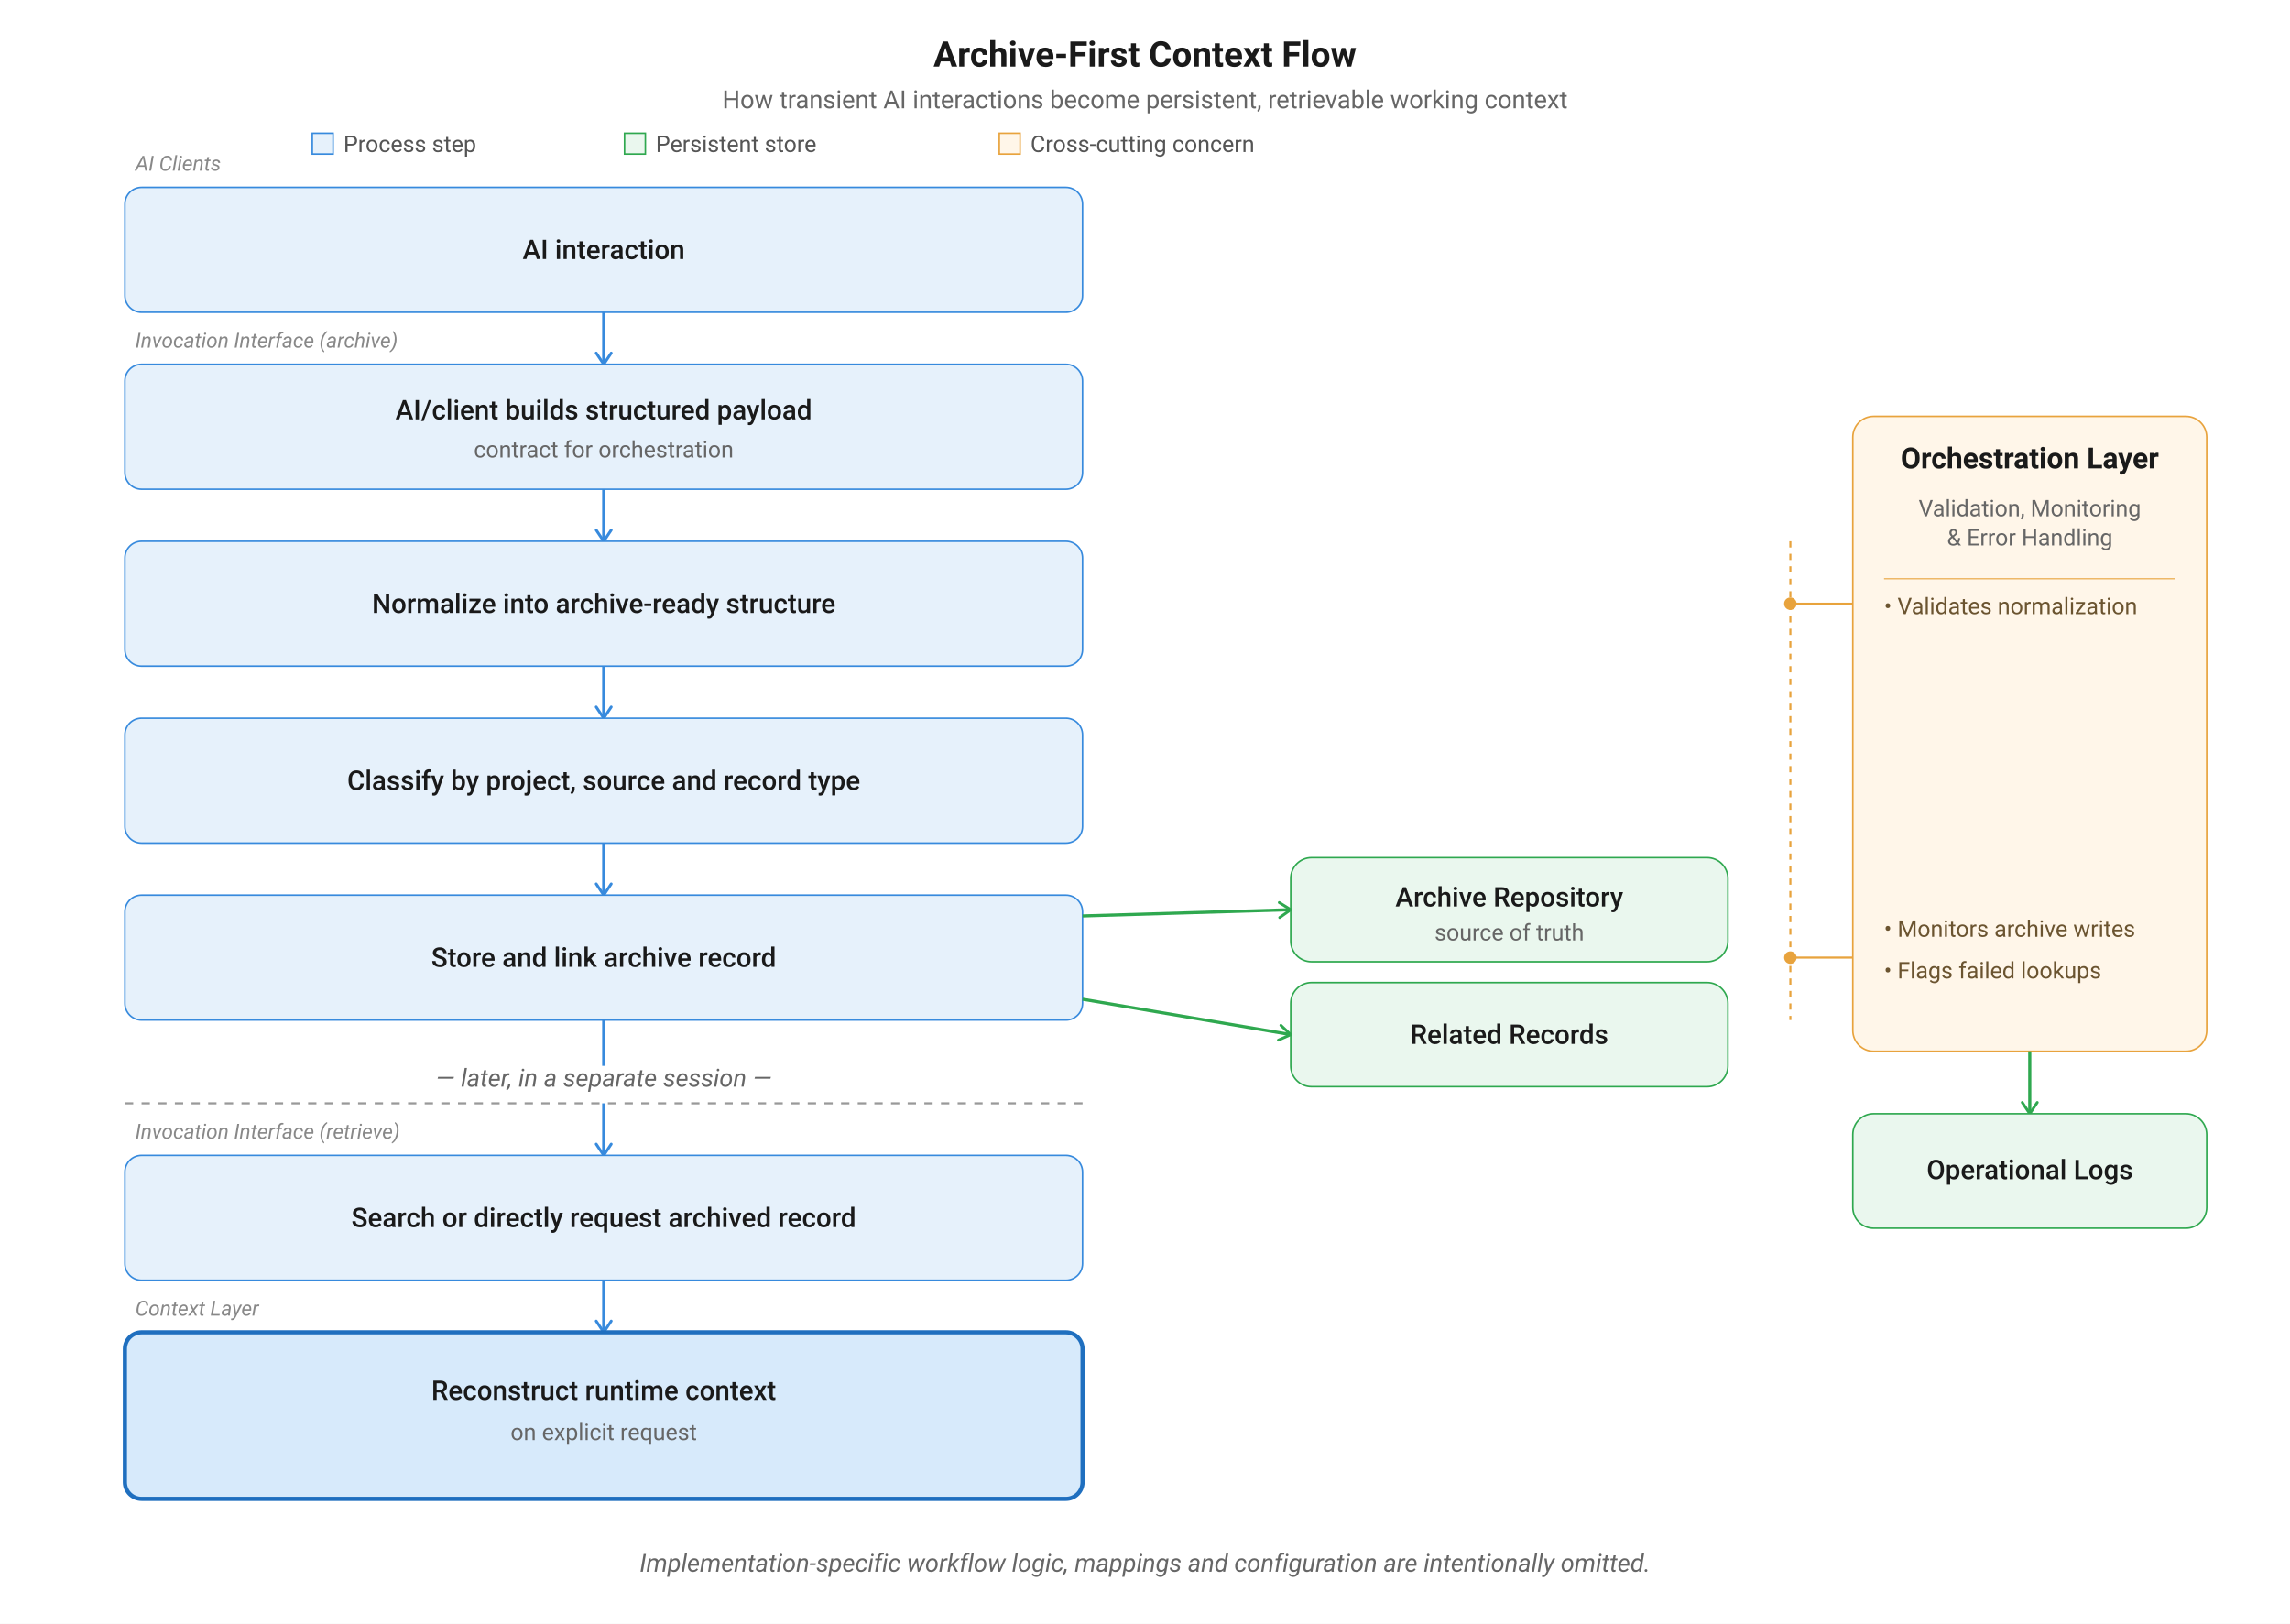
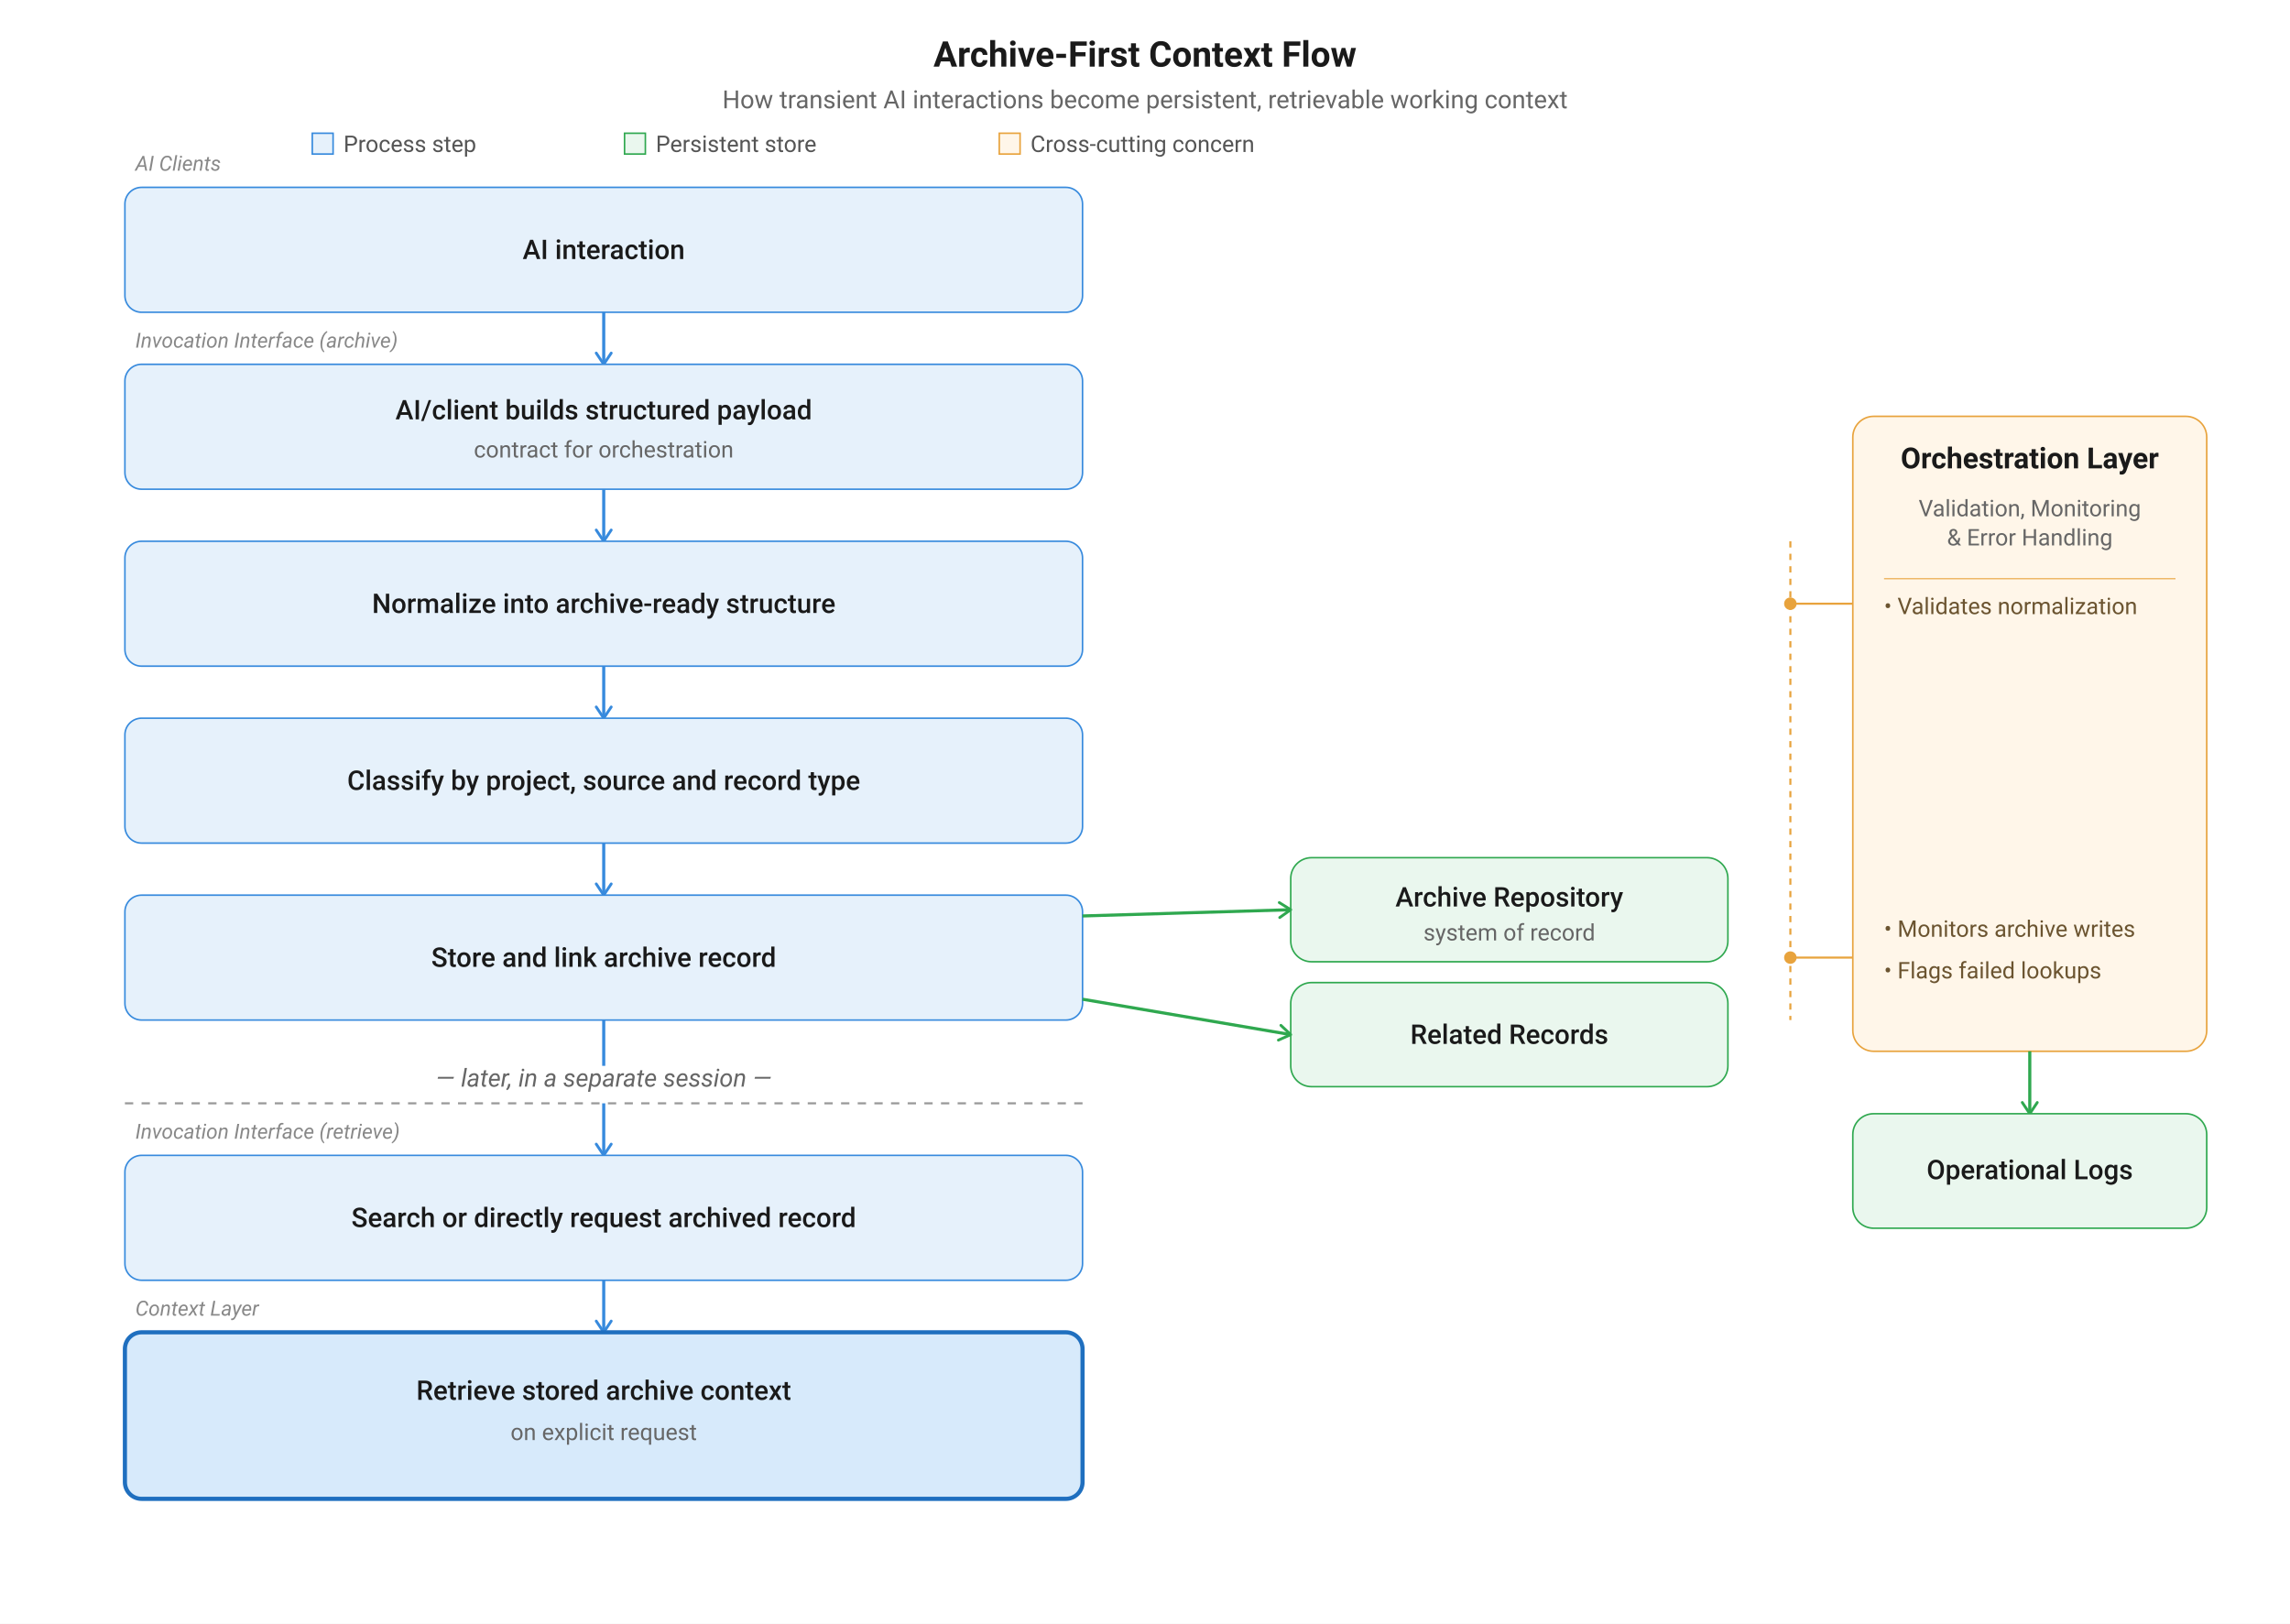
<svg xmlns="http://www.w3.org/2000/svg" width="1100" height="780" viewBox="0 0 1100 780">
  <defs>
    <marker id="arrowBlue" viewBox="0 0 10 10" refX="8" refY="5" markerWidth="6" markerHeight="6" orient="auto-start-reverse">
      <path d="M2 1L8 5L2 9" fill="none" stroke="#378ADD" stroke-width="1.5" stroke-linecap="round" stroke-linejoin="round" />
    </marker>
    <marker id="arrowGreen" viewBox="0 0 10 10" refX="8" refY="5" markerWidth="6" markerHeight="6" orient="auto-start-reverse">
      <path d="M2 1L8 5L2 9" fill="none" stroke="#2FA84F" stroke-width="1.5" stroke-linecap="round" stroke-linejoin="round" />
    </marker>
    <marker id="arrowAmber" viewBox="0 0 10 10" refX="8" refY="5" markerWidth="6" markerHeight="6" orient="auto-start-reverse">
      <path d="M2 1L8 5L2 9" fill="none" stroke="#E8A33D" stroke-width="1.5" stroke-linecap="round" stroke-linejoin="round" />
    </marker>
    <style>
    text { font-family: -apple-system, BlinkMacSystemFont, "Segoe UI", Roboto, "Helvetica Neue", Arial, sans-serif; }
    .th { font-size: 13px; font-weight: 500; fill: #1a1a1a; }
    .ts { font-size: 11px; font-weight: 400; fill: #666; }
    .title { font-size: 17px; font-weight: 600; fill: #1a1a1a; }
    .subtitle { font-size: 12px; font-weight: 400; fill: #666; }
    .legend { font-size: 11px; fill: #555; }
    .ann { font-size: 11px; fill: #6b5430; }
    .layertag { font-size: 10px; font-style: italic; fill: #888; }
    .blocktitle { font-size: 14px; font-weight: 600; fill: #1a1a1a; }
  </style>
  </defs>
  <rect width="1100" height="780" fill="#ffffff" />
  <text class="title" x="550" y="32" text-anchor="middle">Archive-First Context Flow</text>
  <text class="subtitle" x="550" y="52" text-anchor="middle">How transient AI interactions become persistent, retrievable working context</text>
  <rect x="150" y="64" width="10" height="10" fill="#E6F1FB" stroke="#378ADD" stroke-width="0.75" />
  <text class="legend" x="165" y="73">Process step</text>
  <rect x="300" y="64" width="10" height="10" fill="#EAF7EE" stroke="#2FA84F" stroke-width="0.75" />
  <text class="legend" x="315" y="73">Persistent store</text>
  <rect x="480" y="64" width="10" height="10" fill="#FFF6E9" stroke="#E8A33D" stroke-width="0.75" />
  <text class="legend" x="495" y="73">Cross-cutting concern</text>
  <text class="layertag" x="65" y="82">AI Clients</text>
  <rect x="60" y="90" width="460" height="60" rx="8" fill="#E6F1FB" stroke="#378ADD" stroke-width="0.75" />
  <text class="th" x="290" y="120" text-anchor="middle" dominant-baseline="central">AI interaction</text>
  <line x1="290" y1="150" x2="290" y2="175" stroke="#378ADD" stroke-width="1.5" marker-end="url(#arrowBlue)" />
  <text class="layertag" x="65" y="167">Invocation Interface (archive)</text>
  <rect x="60" y="175" width="460" height="60" rx="8" fill="#E6F1FB" stroke="#378ADD" stroke-width="0.75" />
  <text class="th" x="290" y="197" text-anchor="middle" dominant-baseline="central">AI/client builds structured payload</text>
  <text class="ts" x="290" y="216" text-anchor="middle" dominant-baseline="central">contract for orchestration</text>
  <line x1="290" y1="235" x2="290" y2="260" stroke="#378ADD" stroke-width="1.5" marker-end="url(#arrowBlue)" />
  <rect x="60" y="260" width="460" height="60" rx="8" fill="#E6F1FB" stroke="#378ADD" stroke-width="0.75" />
  <text class="th" x="290" y="290" text-anchor="middle" dominant-baseline="central">Normalize into archive-ready structure</text>
  <line x1="290" y1="320" x2="290" y2="345" stroke="#378ADD" stroke-width="1.5" marker-end="url(#arrowBlue)" />
  <rect x="60" y="345" width="460" height="60" rx="8" fill="#E6F1FB" stroke="#378ADD" stroke-width="0.75" />
  <text class="th" x="290" y="375" text-anchor="middle" dominant-baseline="central">Classify by project, source and record type</text>
  <line x1="290" y1="405" x2="290" y2="430" stroke="#378ADD" stroke-width="1.5" marker-end="url(#arrowBlue)" />
  <rect x="60" y="430" width="460" height="60" rx="8" fill="#E6F1FB" stroke="#378ADD" stroke-width="0.75" />
  <text class="th" x="290" y="460" text-anchor="middle" dominant-baseline="central">Store and link archive record</text>
  <line x1="290" y1="490" x2="290" y2="512" stroke="#378ADD" stroke-width="1.5" />
  <text class="subtitle" x="290" y="522" text-anchor="middle" font-style="italic">— later, in a separate session —</text>
  <line x1="60" y1="530" x2="520" y2="530" stroke="#999" stroke-width="1" stroke-dasharray="4,4" />
  <line x1="290" y1="530" x2="290" y2="555" stroke="#378ADD" stroke-width="1.5" marker-end="url(#arrowBlue)" />
  <text class="layertag" x="65" y="547">Invocation Interface (retrieve)</text>
  <rect x="60" y="555" width="460" height="60" rx="8" fill="#E6F1FB" stroke="#378ADD" stroke-width="0.75" />
  <text class="th" x="290" y="585" text-anchor="middle" dominant-baseline="central">Search or directly request archived record</text>
  <line x1="290" y1="615" x2="290" y2="640" stroke="#378ADD" stroke-width="1.5" marker-end="url(#arrowBlue)" />
  <text class="layertag" x="65" y="632">Context Layer</text>
  <rect x="60" y="640" width="460" height="80" rx="8" fill="#D7EAFB" stroke="#1F6FBF" stroke-width="2" />
-   <text class="th" x="290" y="668" text-anchor="middle" dominant-baseline="central" font-weight="600">Reconstruct runtime context</text>
+   <text class="th" x="290" y="668" text-anchor="middle" dominant-baseline="central" font-weight="600">Retrieve stored archive context</text>
  <text class="ts" x="290" y="688" text-anchor="middle" dominant-baseline="central">on explicit request</text>
  <rect x="620" y="412" width="210" height="50" rx="10" fill="#EAF7EE" stroke="#2FA84F" stroke-width="0.75" />
  <text class="th" x="725" y="431" text-anchor="middle" dominant-baseline="central">Archive Repository</text>
-   <text class="ts" x="725" y="448" text-anchor="middle" dominant-baseline="central">source of truth</text>
+   <text class="ts" x="725" y="448" text-anchor="middle" dominant-baseline="central">system of record</text>
  <line x1="520" y1="440" x2="620" y2="437" stroke="#2FA84F" stroke-width="1.5" marker-end="url(#arrowGreen)" />
  <rect x="620" y="472" width="210" height="50" rx="10" fill="#EAF7EE" stroke="#2FA84F" stroke-width="0.75" />
  <text class="th" x="725" y="497" text-anchor="middle" dominant-baseline="central">Related Records</text>
  <line x1="520" y1="480" x2="620" y2="497" stroke="#2FA84F" stroke-width="1.5" marker-end="url(#arrowGreen)" />
  <rect x="890" y="200" width="170" height="305" rx="10" fill="#FFF6E9" stroke="#E8A33D" stroke-width="0.75" />
  <text class="blocktitle" x="975" y="225" text-anchor="middle">Orchestration Layer</text>
  <text class="ts" x="975" y="248" text-anchor="middle">Validation, Monitoring</text>
  <text class="ts" x="975" y="262" text-anchor="middle">&amp; Error Handling</text>
  <line x1="905" y1="278" x2="1045" y2="278" stroke="#E8A33D" stroke-width="0.5" />
  <text class="ann" x="905" y="295">• Validates normalization</text>
  <text class="ann" x="905" y="450">• Monitors archive writes</text>
  <text class="ann" x="905" y="470">• Flags failed lookups</text>
  <line x1="860" y1="260" x2="860" y2="490" stroke="#E8A33D" stroke-width="1" stroke-dasharray="3,3" />
  <circle cx="860" cy="290" r="3" fill="#E8A33D" />
  <line x1="860" y1="290" x2="890" y2="290" stroke="#E8A33D" stroke-width="1" />
  <circle cx="860" cy="460" r="3" fill="#E8A33D" />
  <line x1="860" y1="460" x2="890" y2="460" stroke="#E8A33D" stroke-width="1" />
  <line x1="975" y1="505" x2="975" y2="535" stroke="#2FA84F" stroke-width="1.5" marker-end="url(#arrowGreen)" />
  <rect x="890" y="535" width="170" height="55" rx="10" fill="#EAF7EE" stroke="#2FA84F" stroke-width="0.75" />
  <text class="th" x="975" y="562" text-anchor="middle" dominant-baseline="central">Operational Logs</text>
-   <text class="subtitle" x="550" y="755" text-anchor="middle" font-style="italic">Implementation-specific workflow logic, mappings and configuration are intentionally omitted.</text>
</svg>
